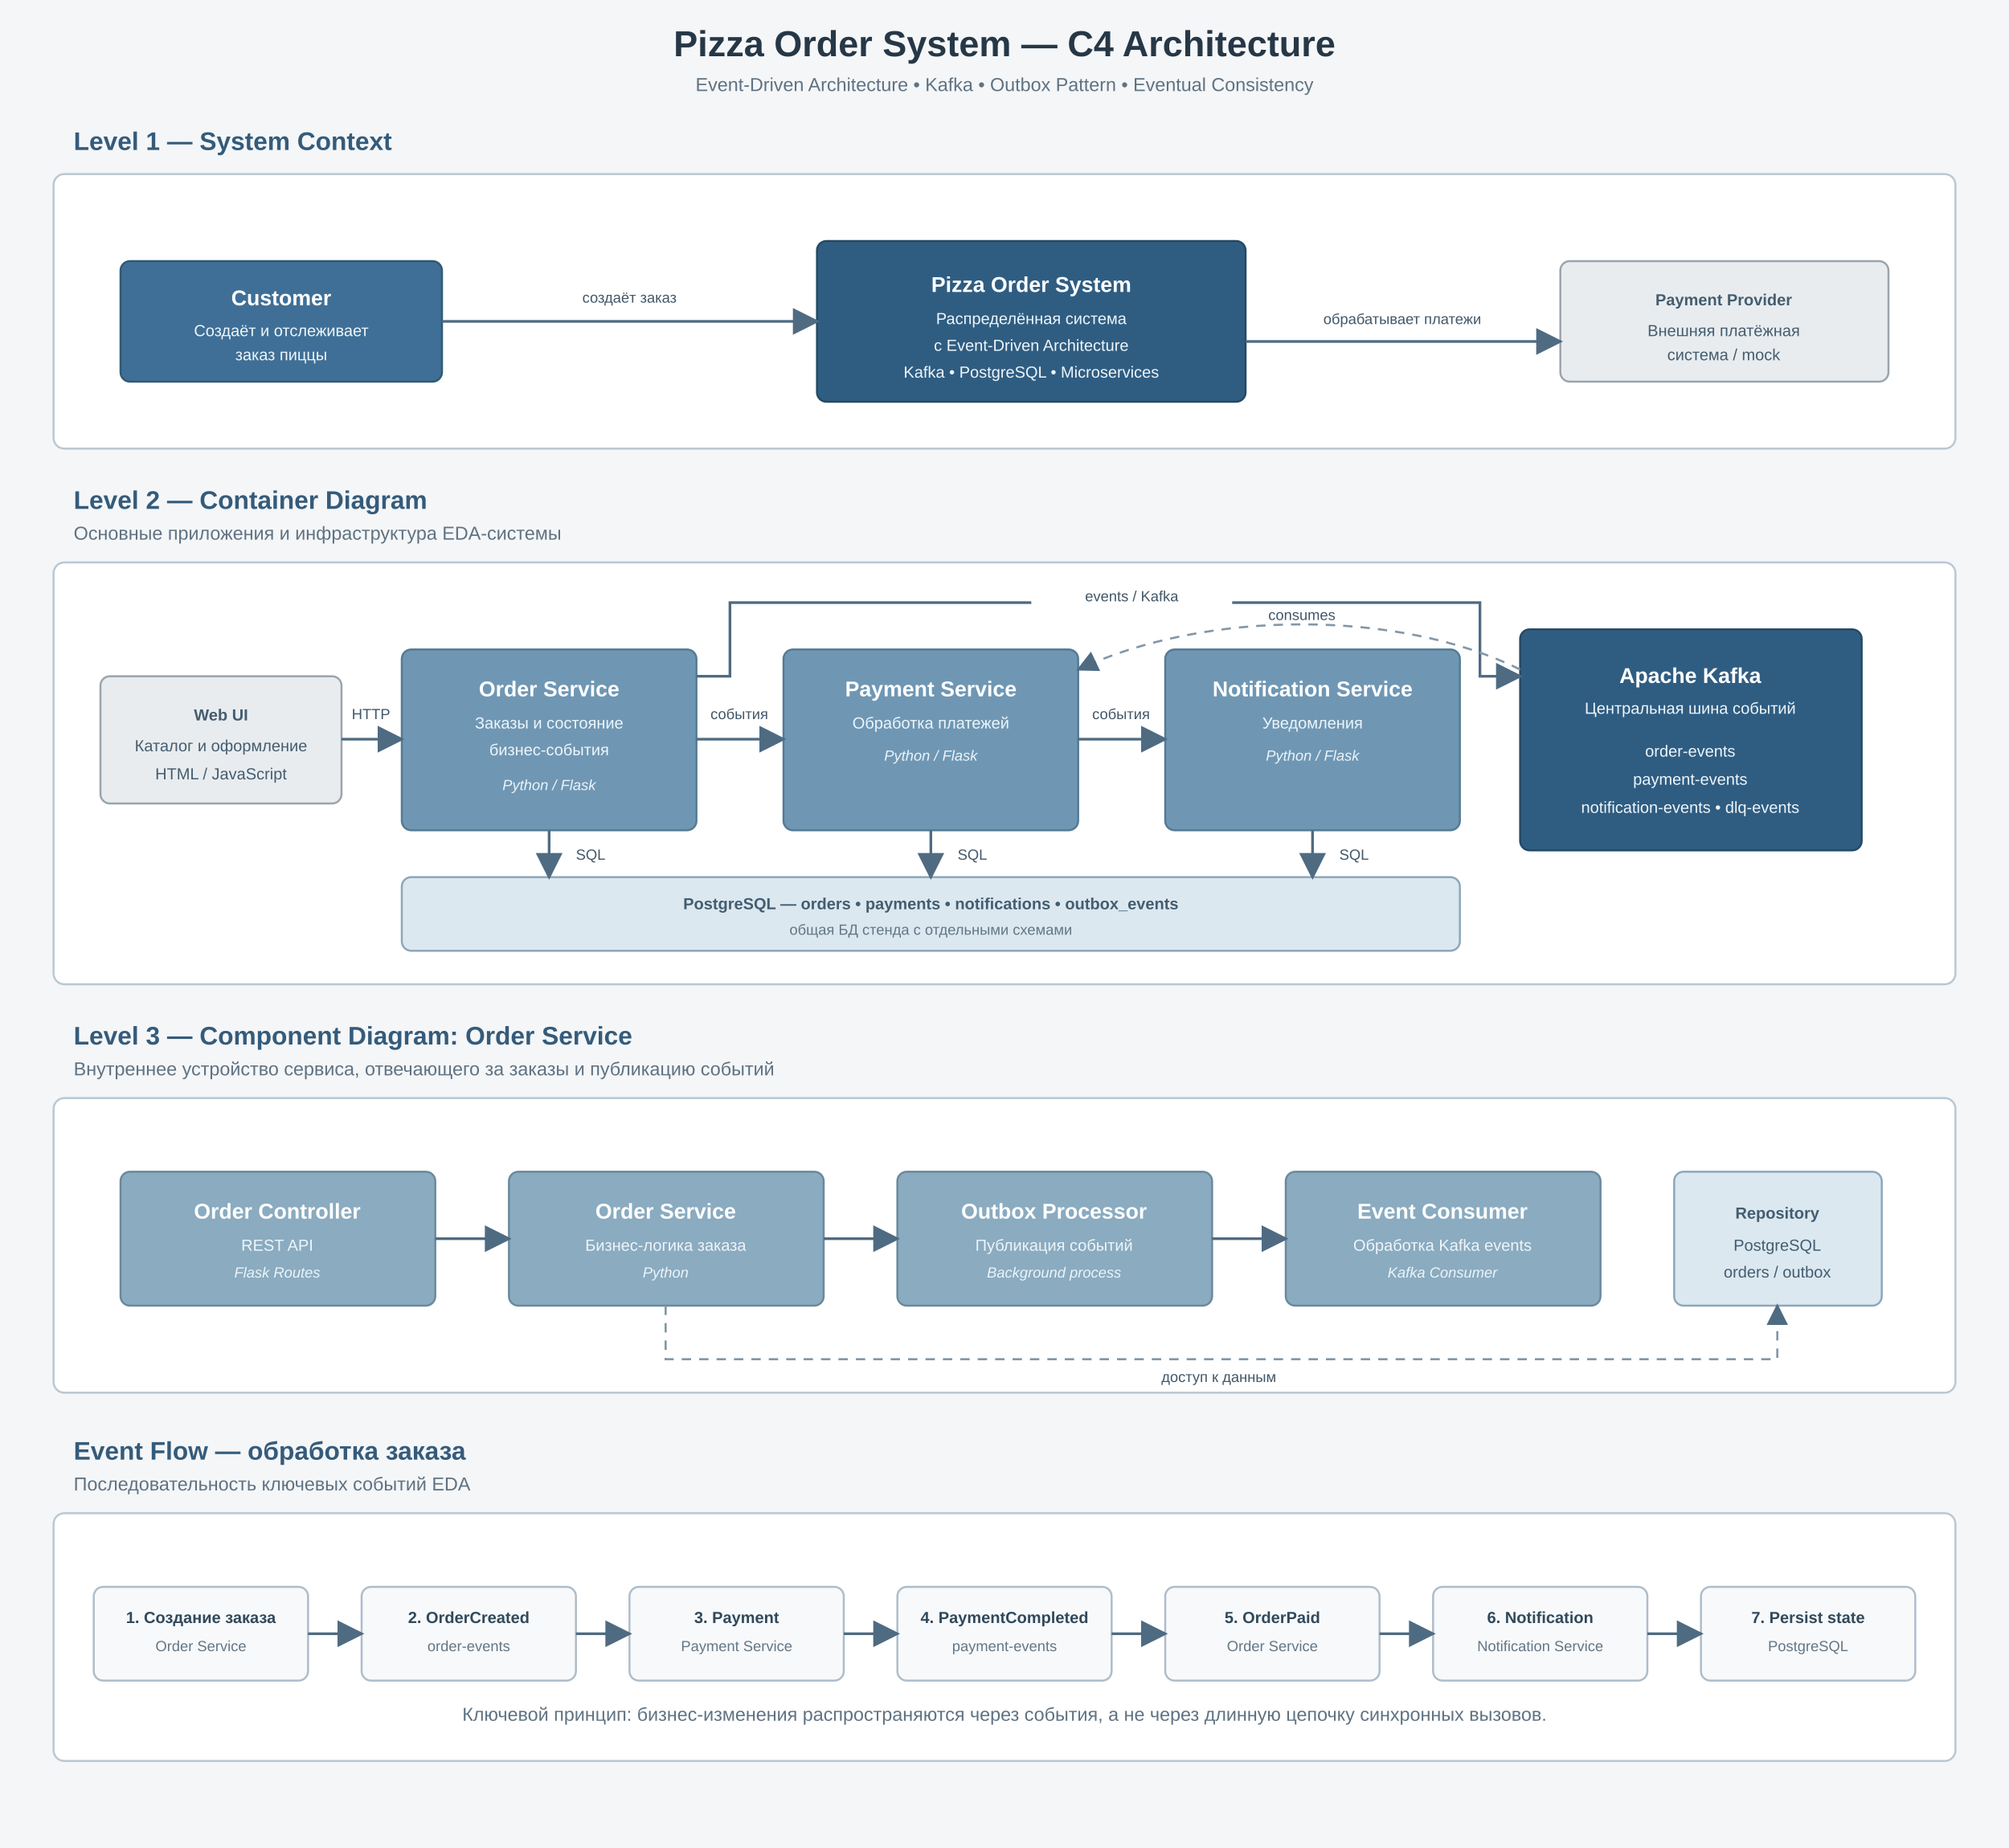
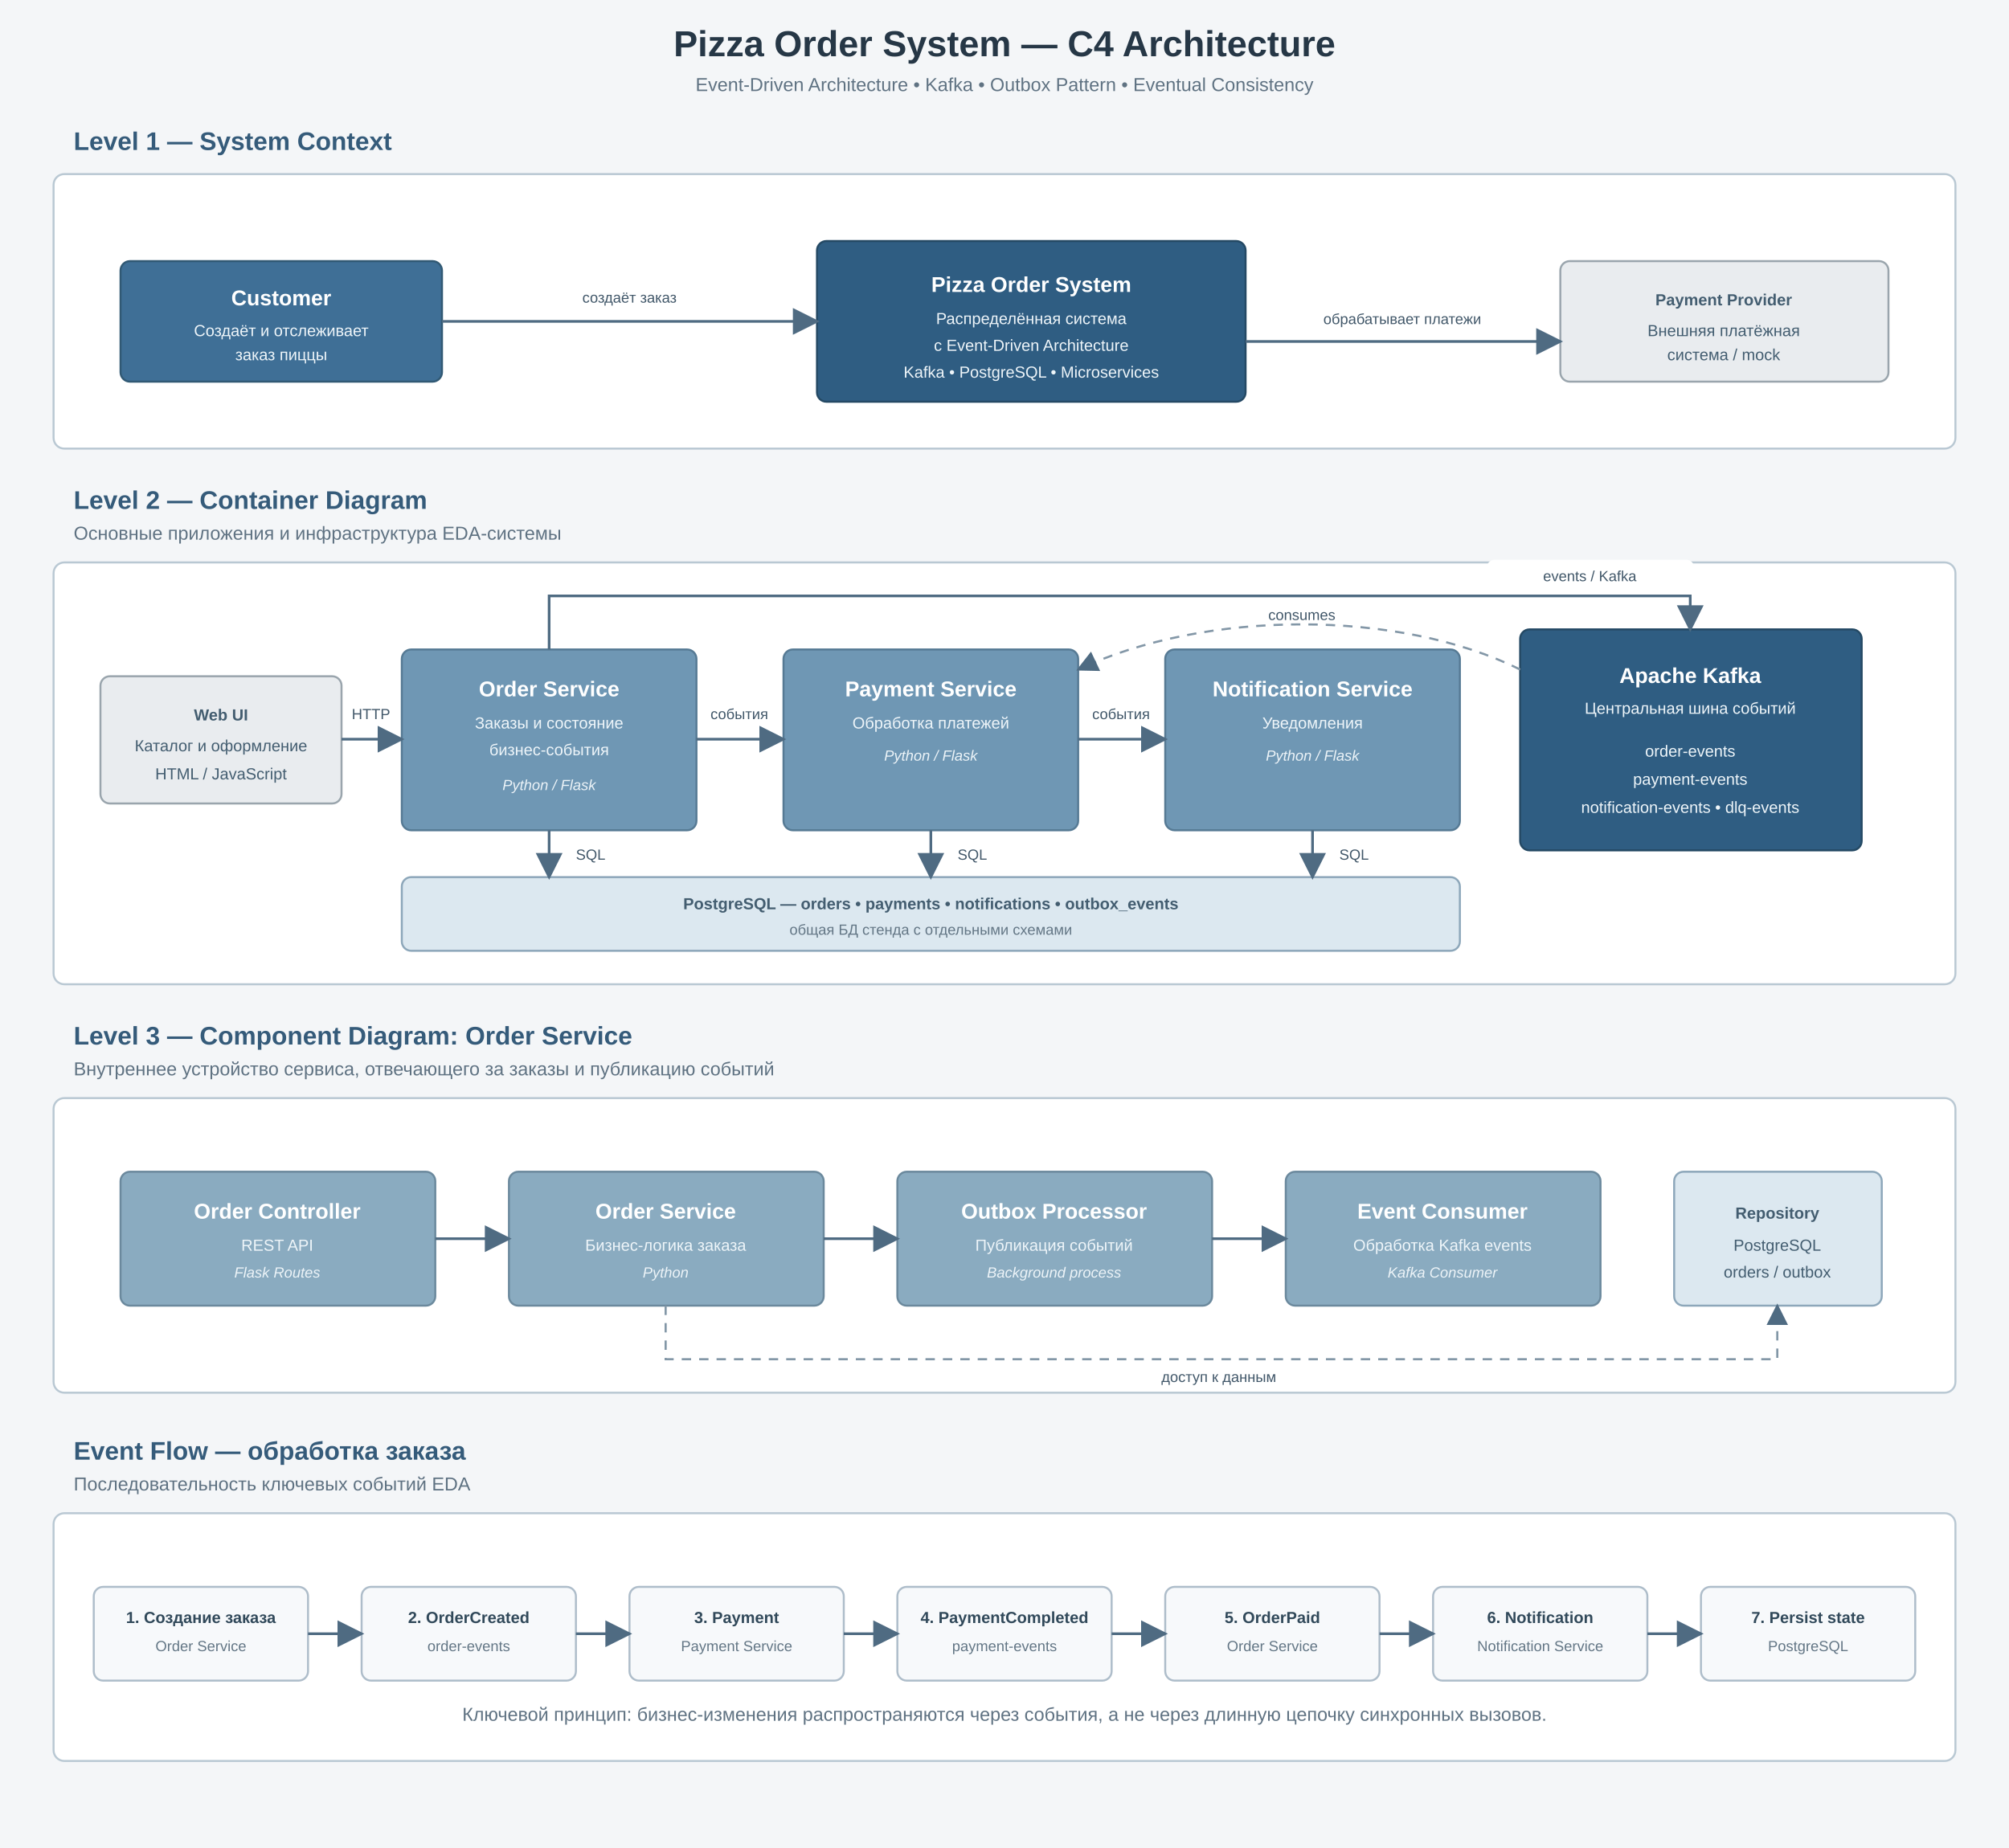
<svg xmlns="http://www.w3.org/2000/svg" width="1500" height="1380" viewBox="0 0 1500 1380">
  <defs>
    <marker id="arrow" markerWidth="10" markerHeight="10" refX="9" refY="5" orient="auto">
      <path d="M0,0 L10,5 L0,10 Z" fill="#4f6b82" />
    </marker>
    <style>
      text{font-family:Arial,Helvetica,sans-serif}
      .title{font-size:27px;font-weight:700;fill:#263746}
      .subtitle{font-size:14px;fill:#5f7282}
      .level{font-size:19px;font-weight:700;fill:#355b7a}
      .section{fill:#fff;stroke:#b9c8d3;stroke-width:1.5}
      .person{fill:#3f6f96;stroke:#315974;stroke-width:1.5}
      .system{fill:#2f5d82;stroke:#244964;stroke-width:1.5}
      .container{fill:#6f97b4;stroke:#567a94;stroke-width:1.5}
      .database{fill:#dce8f0;stroke:#8da7ba;stroke-width:1.5}
      .external{fill:#e9ecef;stroke:#9aa5ad;stroke-width:1.5}
      .component{fill:#8aabc0;stroke:#6b899d;stroke-width:1.5}
      .cardTitle{font-size:16px;font-weight:700;fill:#fff}
      .cardBody{font-size:12px;fill:#eef5f9}
      .darkBody{font-size:12px;fill:#435d70}
      .tech{font-size:11px;font-style:italic;fill:#edf4f8}
      .label{font-size:11px;fill:#415769}
      .event{font-size:11px;font-weight:700;fill:#415769}
      .flowStep{fill:#f7f9fb;stroke:#aebdca;stroke-width:1.5}
      .flowText{font-size:12px;font-weight:700;fill:#31495a}
      .note{font-size:11px;fill:#637685}
      .line{stroke:#4f6b82;stroke-width:2;fill:none;marker-end:url(#arrow)}
      .dashed{stroke:#8397a7;stroke-width:1.6;stroke-dasharray:7 6;fill:none;marker-end:url(#arrow)}
    </style>
  </defs>
  <rect width="1500" height="1380" fill="#f4f6f8" />
  <text x="750" y="42" text-anchor="middle" class="title">Pizza Order System — C4 Architecture</text>
  <text x="750" y="68" text-anchor="middle" class="subtitle">Event-Driven Architecture • Kafka • Outbox Pattern • Eventual Consistency</text>
  <text x="55" y="112" class="level">Level 1 — System Context</text>
  <rect x="40" y="130" width="1420" height="205" rx="8" class="section" />
  <rect x="90" y="195" width="240" height="90" rx="7" class="person" />
  <text x="210" y="228" text-anchor="middle" class="cardTitle">Customer</text>
  <text x="210" y="251" text-anchor="middle" class="cardBody">Создаёт и отслеживает</text>
  <text x="210" y="269" text-anchor="middle" class="cardBody">заказ пиццы</text>
  <rect x="610" y="180" width="320" height="120" rx="7" class="system" />
  <text x="770" y="218" text-anchor="middle" class="cardTitle">Pizza Order System</text>
  <text x="770" y="242" text-anchor="middle" class="cardBody">Распределённая система</text>
  <text x="770" y="262" text-anchor="middle" class="cardBody">с Event-Driven Architecture</text>
  <text x="770" y="282" text-anchor="middle" class="cardBody">Kafka • PostgreSQL • Microservices</text>
  <rect x="1165" y="195" width="245" height="90" rx="7" class="external" />
  <text x="1287" y="228" text-anchor="middle" class="darkBody" font-weight="700">Payment Provider</text>
  <text x="1287" y="251" text-anchor="middle" class="darkBody">Внешняя платёжная</text>
  <text x="1287" y="269" text-anchor="middle" class="darkBody">система / mock</text>
  <path d="M330 240 L610 240" class="line" />
  <text x="470" y="226" text-anchor="middle" class="label">создаёт заказ</text>
  <path d="M930 255 L1165 255" class="line" />
  <text x="1047" y="242" text-anchor="middle" class="label">обрабатывает платежи</text>
  <text x="55" y="380" class="level">Level 2 — Container Diagram</text>
  <text x="55" y="403" class="subtitle">Основные приложения и инфраструктура EDA-системы</text>
  <rect x="40" y="420" width="1420" height="315" rx="8" class="section" />
  <rect x="75" y="505" width="180" height="95" rx="7" class="external" />
  <text x="165" y="538" text-anchor="middle" class="darkBody" font-weight="700">Web UI</text>
  <text x="165" y="561" text-anchor="middle" class="darkBody">Каталог и оформление</text>
  <text x="165" y="582" text-anchor="middle" class="darkBody">HTML / JavaScript</text>
  <rect x="300" y="485" width="220" height="135" rx="7" class="container" />
  <text x="410" y="520" text-anchor="middle" class="cardTitle">Order Service</text>
  <text x="410" y="544" text-anchor="middle" class="cardBody">Заказы и состояние</text>
  <text x="410" y="564" text-anchor="middle" class="cardBody">бизнес-события</text>
  <text x="410" y="590" text-anchor="middle" class="tech">Python / Flask</text>
  <rect x="585" y="485" width="220" height="135" rx="7" class="container" />
  <text x="695" y="520" text-anchor="middle" class="cardTitle">Payment Service</text>
  <text x="695" y="544" text-anchor="middle" class="cardBody">Обработка платежей</text>
  <text x="695" y="568" text-anchor="middle" class="tech">Python / Flask</text>
  <rect x="870" y="485" width="220" height="135" rx="7" class="container" />
  <text x="980" y="520" text-anchor="middle" class="cardTitle">Notification Service</text>
  <text x="980" y="544" text-anchor="middle" class="cardBody">Уведомления</text>
  <text x="980" y="568" text-anchor="middle" class="tech">Python / Flask</text>
  <rect x="1135" y="470" width="255" height="165" rx="7" class="system" />
  <text x="1262" y="510" text-anchor="middle" class="cardTitle">Apache Kafka</text>
  <text x="1262" y="533" text-anchor="middle" class="cardBody">Центральная шина событий</text>
  <text x="1262" y="565" text-anchor="middle" class="cardBody">order-events</text>
  <text x="1262" y="586" text-anchor="middle" class="cardBody">payment-events</text>
  <text x="1262" y="607" text-anchor="middle" class="cardBody">notification-events • dlq-events</text>
  <rect x="300" y="655" width="790" height="55" rx="7" class="database" />
  <text x="695" y="679" text-anchor="middle" class="darkBody" font-weight="700">PostgreSQL — orders • payments • notifications • outbox_events</text>
  <text x="695" y="698" text-anchor="middle" class="note">общая БД стенда с отдельными схемами</text>
  <path d="M255 552 L300 552" class="line" />
  <text x="277" y="537" text-anchor="middle" class="label">HTTP</text>
  <path d="M520 552 L585 552" class="line" />
  <text x="552" y="537" text-anchor="middle" class="label">события</text>
  <path d="M805 552 L870 552" class="line" />
  <text x="837" y="537" text-anchor="middle" class="label">события</text>
-   <path d="M520 505 L545 505 L545 450 L1105 450 L1105 505 L1135 505" class="line" />
-   <rect x="770" y="434" width="150" height="22" rx="6" fill="#fff" />
-   <text x="845" y="449" text-anchor="middle" class="label">events / Kafka</text>
+   <path d="M410 485 L410 445 L1262 445 L1262 470" class="line" />
+   <rect x="1110" y="418" width="155" height="22" rx="6" fill="#fff" />
+   <text x="1187" y="434" text-anchor="middle" class="label">events / Kafka</text>
  <path d="M410 620 L410 655" class="line" />
  <text x="430" y="642" class="label">SQL</text>
  <path d="M695 620 L695 655" class="line" />
  <text x="715" y="642" class="label">SQL</text>
  <path d="M980 620 L980 655" class="line" />
  <text x="1000" y="642" class="label">SQL</text>
  <path d="M1135 500 C1045 455 900 455 805 500" class="dashed" />
  <text x="972" y="463" text-anchor="middle" class="label">consumes</text>
  <text x="55" y="780" class="level">Level 3 — Component Diagram: Order Service</text>
  <text x="55" y="803" class="subtitle">Внутреннее устройство сервиса, отвечающего за заказы и публикацию событий</text>
  <rect x="40" y="820" width="1420" height="220" rx="8" class="section" />
  <rect x="90" y="875" width="235" height="100" rx="7" class="component" />
  <text x="207" y="910" text-anchor="middle" class="cardTitle">Order Controller</text>
  <text x="207" y="934" text-anchor="middle" class="cardBody">REST API</text>
  <text x="207" y="954" text-anchor="middle" class="tech">Flask Routes</text>
  <rect x="380" y="875" width="235" height="100" rx="7" class="component" />
  <text x="497" y="910" text-anchor="middle" class="cardTitle">Order Service</text>
  <text x="497" y="934" text-anchor="middle" class="cardBody">Бизнес-логика заказа</text>
  <text x="497" y="954" text-anchor="middle" class="tech">Python</text>
  <rect x="670" y="875" width="235" height="100" rx="7" class="component" />
  <text x="787" y="910" text-anchor="middle" class="cardTitle">Outbox Processor</text>
  <text x="787" y="934" text-anchor="middle" class="cardBody">Публикация событий</text>
  <text x="787" y="954" text-anchor="middle" class="tech">Background process</text>
  <rect x="960" y="875" width="235" height="100" rx="7" class="component" />
  <text x="1077" y="910" text-anchor="middle" class="cardTitle">Event Consumer</text>
  <text x="1077" y="934" text-anchor="middle" class="cardBody">Обработка Kafka events</text>
  <text x="1077" y="954" text-anchor="middle" class="tech">Kafka Consumer</text>
  <rect x="1250" y="875" width="155" height="100" rx="7" class="database" />
  <text x="1327" y="910" text-anchor="middle" class="darkBody" font-weight="700">Repository</text>
  <text x="1327" y="934" text-anchor="middle" class="darkBody">PostgreSQL</text>
  <text x="1327" y="954" text-anchor="middle" class="darkBody">orders / outbox</text>
  <path d="M325 925 L380 925" class="line" />
  <path d="M615 925 L670 925" class="line" />
  <path d="M905 925 L960 925" class="line" />
  <path d="M497 975 L497 1015 L1327 1015 L1327 975" class="dashed" />
  <text x="910" y="1032" text-anchor="middle" class="label">доступ к данным</text>
  <text x="55" y="1090" class="level">Event Flow — обработка заказа</text>
  <text x="55" y="1113" class="subtitle">Последовательность ключевых событий EDA</text>
  <rect x="40" y="1130" width="1420" height="185" rx="8" class="section" />
  <rect x="70" y="1185" width="160" height="70" rx="7" class="flowStep" />
  <text x="150" y="1212" text-anchor="middle" class="flowText">1. Создание заказа</text>
  <text x="150" y="1233" text-anchor="middle" class="note">Order Service</text>
  <rect x="270" y="1185" width="160" height="70" rx="7" class="flowStep" />
  <text x="350" y="1212" text-anchor="middle" class="flowText">2. OrderCreated</text>
  <text x="350" y="1233" text-anchor="middle" class="note">order-events</text>
  <rect x="470" y="1185" width="160" height="70" rx="7" class="flowStep" />
  <text x="550" y="1212" text-anchor="middle" class="flowText">3. Payment</text>
  <text x="550" y="1233" text-anchor="middle" class="note">Payment Service</text>
  <rect x="670" y="1185" width="160" height="70" rx="7" class="flowStep" />
  <text x="750" y="1212" text-anchor="middle" class="flowText">4. PaymentCompleted</text>
  <text x="750" y="1233" text-anchor="middle" class="note">payment-events</text>
  <rect x="870" y="1185" width="160" height="70" rx="7" class="flowStep" />
  <text x="950" y="1212" text-anchor="middle" class="flowText">5. OrderPaid</text>
  <text x="950" y="1233" text-anchor="middle" class="note">Order Service</text>
  <rect x="1070" y="1185" width="160" height="70" rx="7" class="flowStep" />
  <text x="1150" y="1212" text-anchor="middle" class="flowText">6. Notification</text>
  <text x="1150" y="1233" text-anchor="middle" class="note">Notification Service</text>
  <rect x="1270" y="1185" width="160" height="70" rx="7" class="flowStep" />
  <text x="1350" y="1212" text-anchor="middle" class="flowText">7. Persist state</text>
  <text x="1350" y="1233" text-anchor="middle" class="note">PostgreSQL</text>
  <path d="M230 1220 L270 1220" class="line" />
  <path d="M430 1220 L470 1220" class="line" />
  <path d="M630 1220 L670 1220" class="line" />
  <path d="M830 1220 L870 1220" class="line" />
  <path d="M1030 1220 L1070 1220" class="line" />
  <path d="M1230 1220 L1270 1220" class="line" />
  <text x="750" y="1285" text-anchor="middle" class="subtitle">Ключевой принцип: бизнес-изменения распространяются через события, а не через длинную цепочку синхронных вызовов.</text>
</svg>
